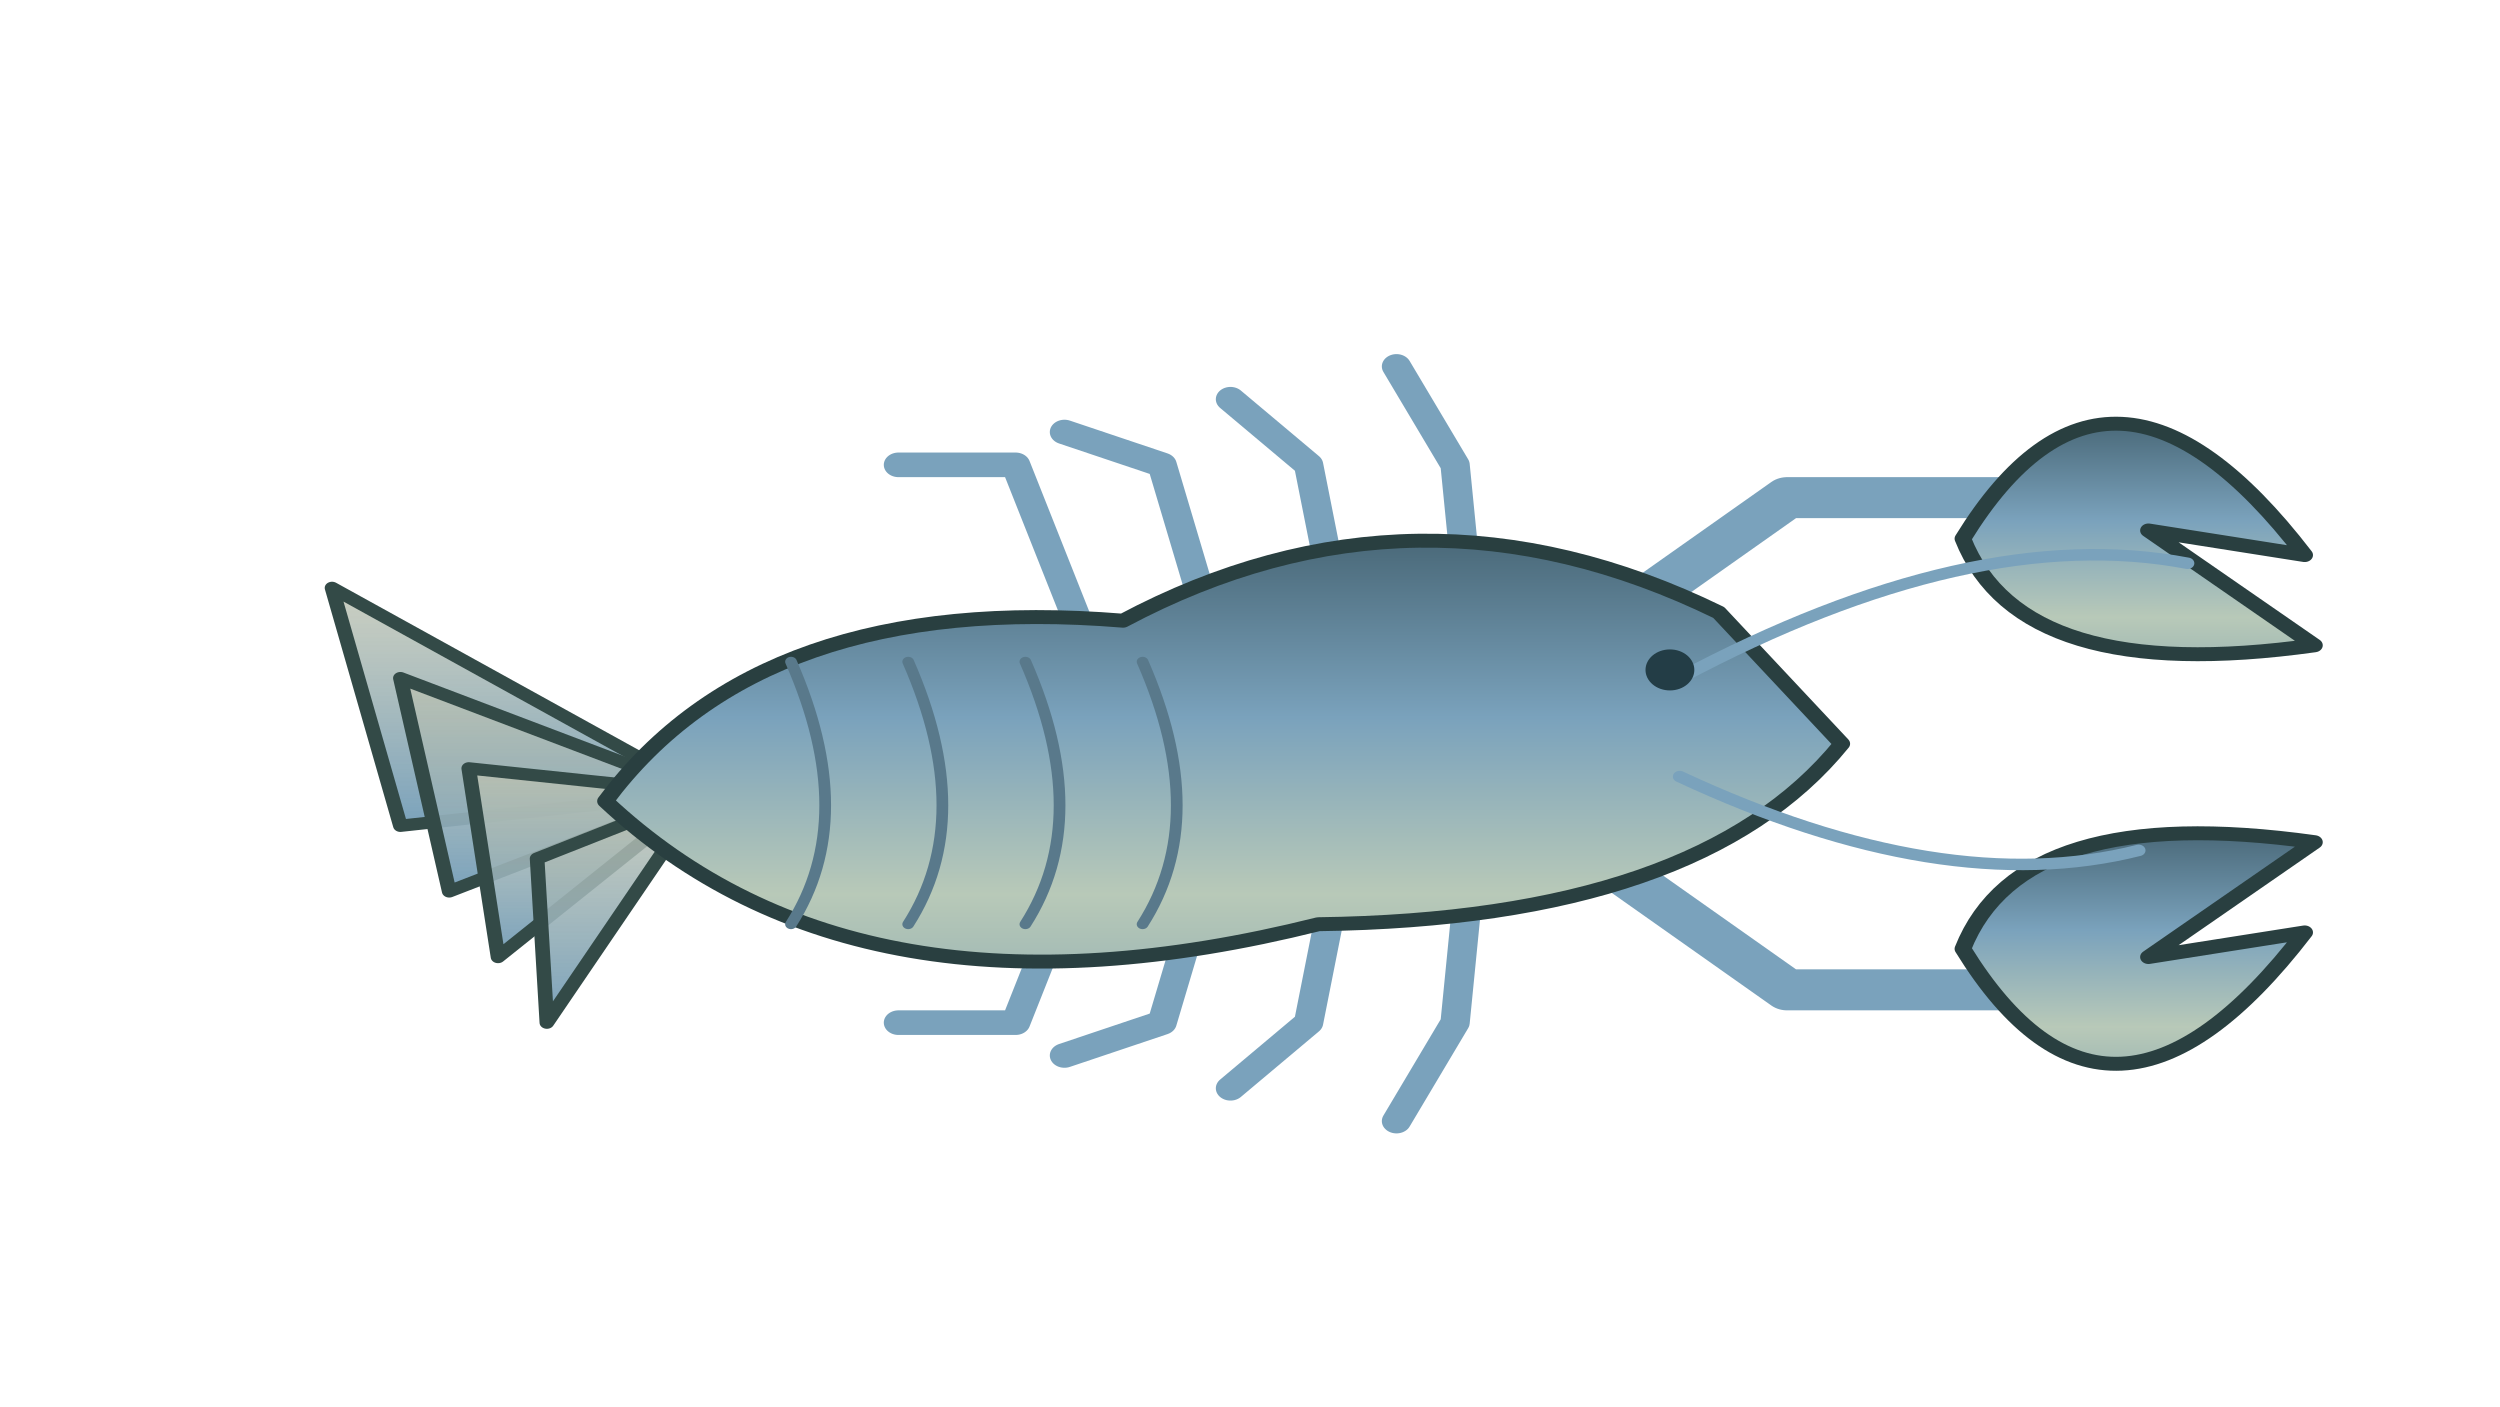
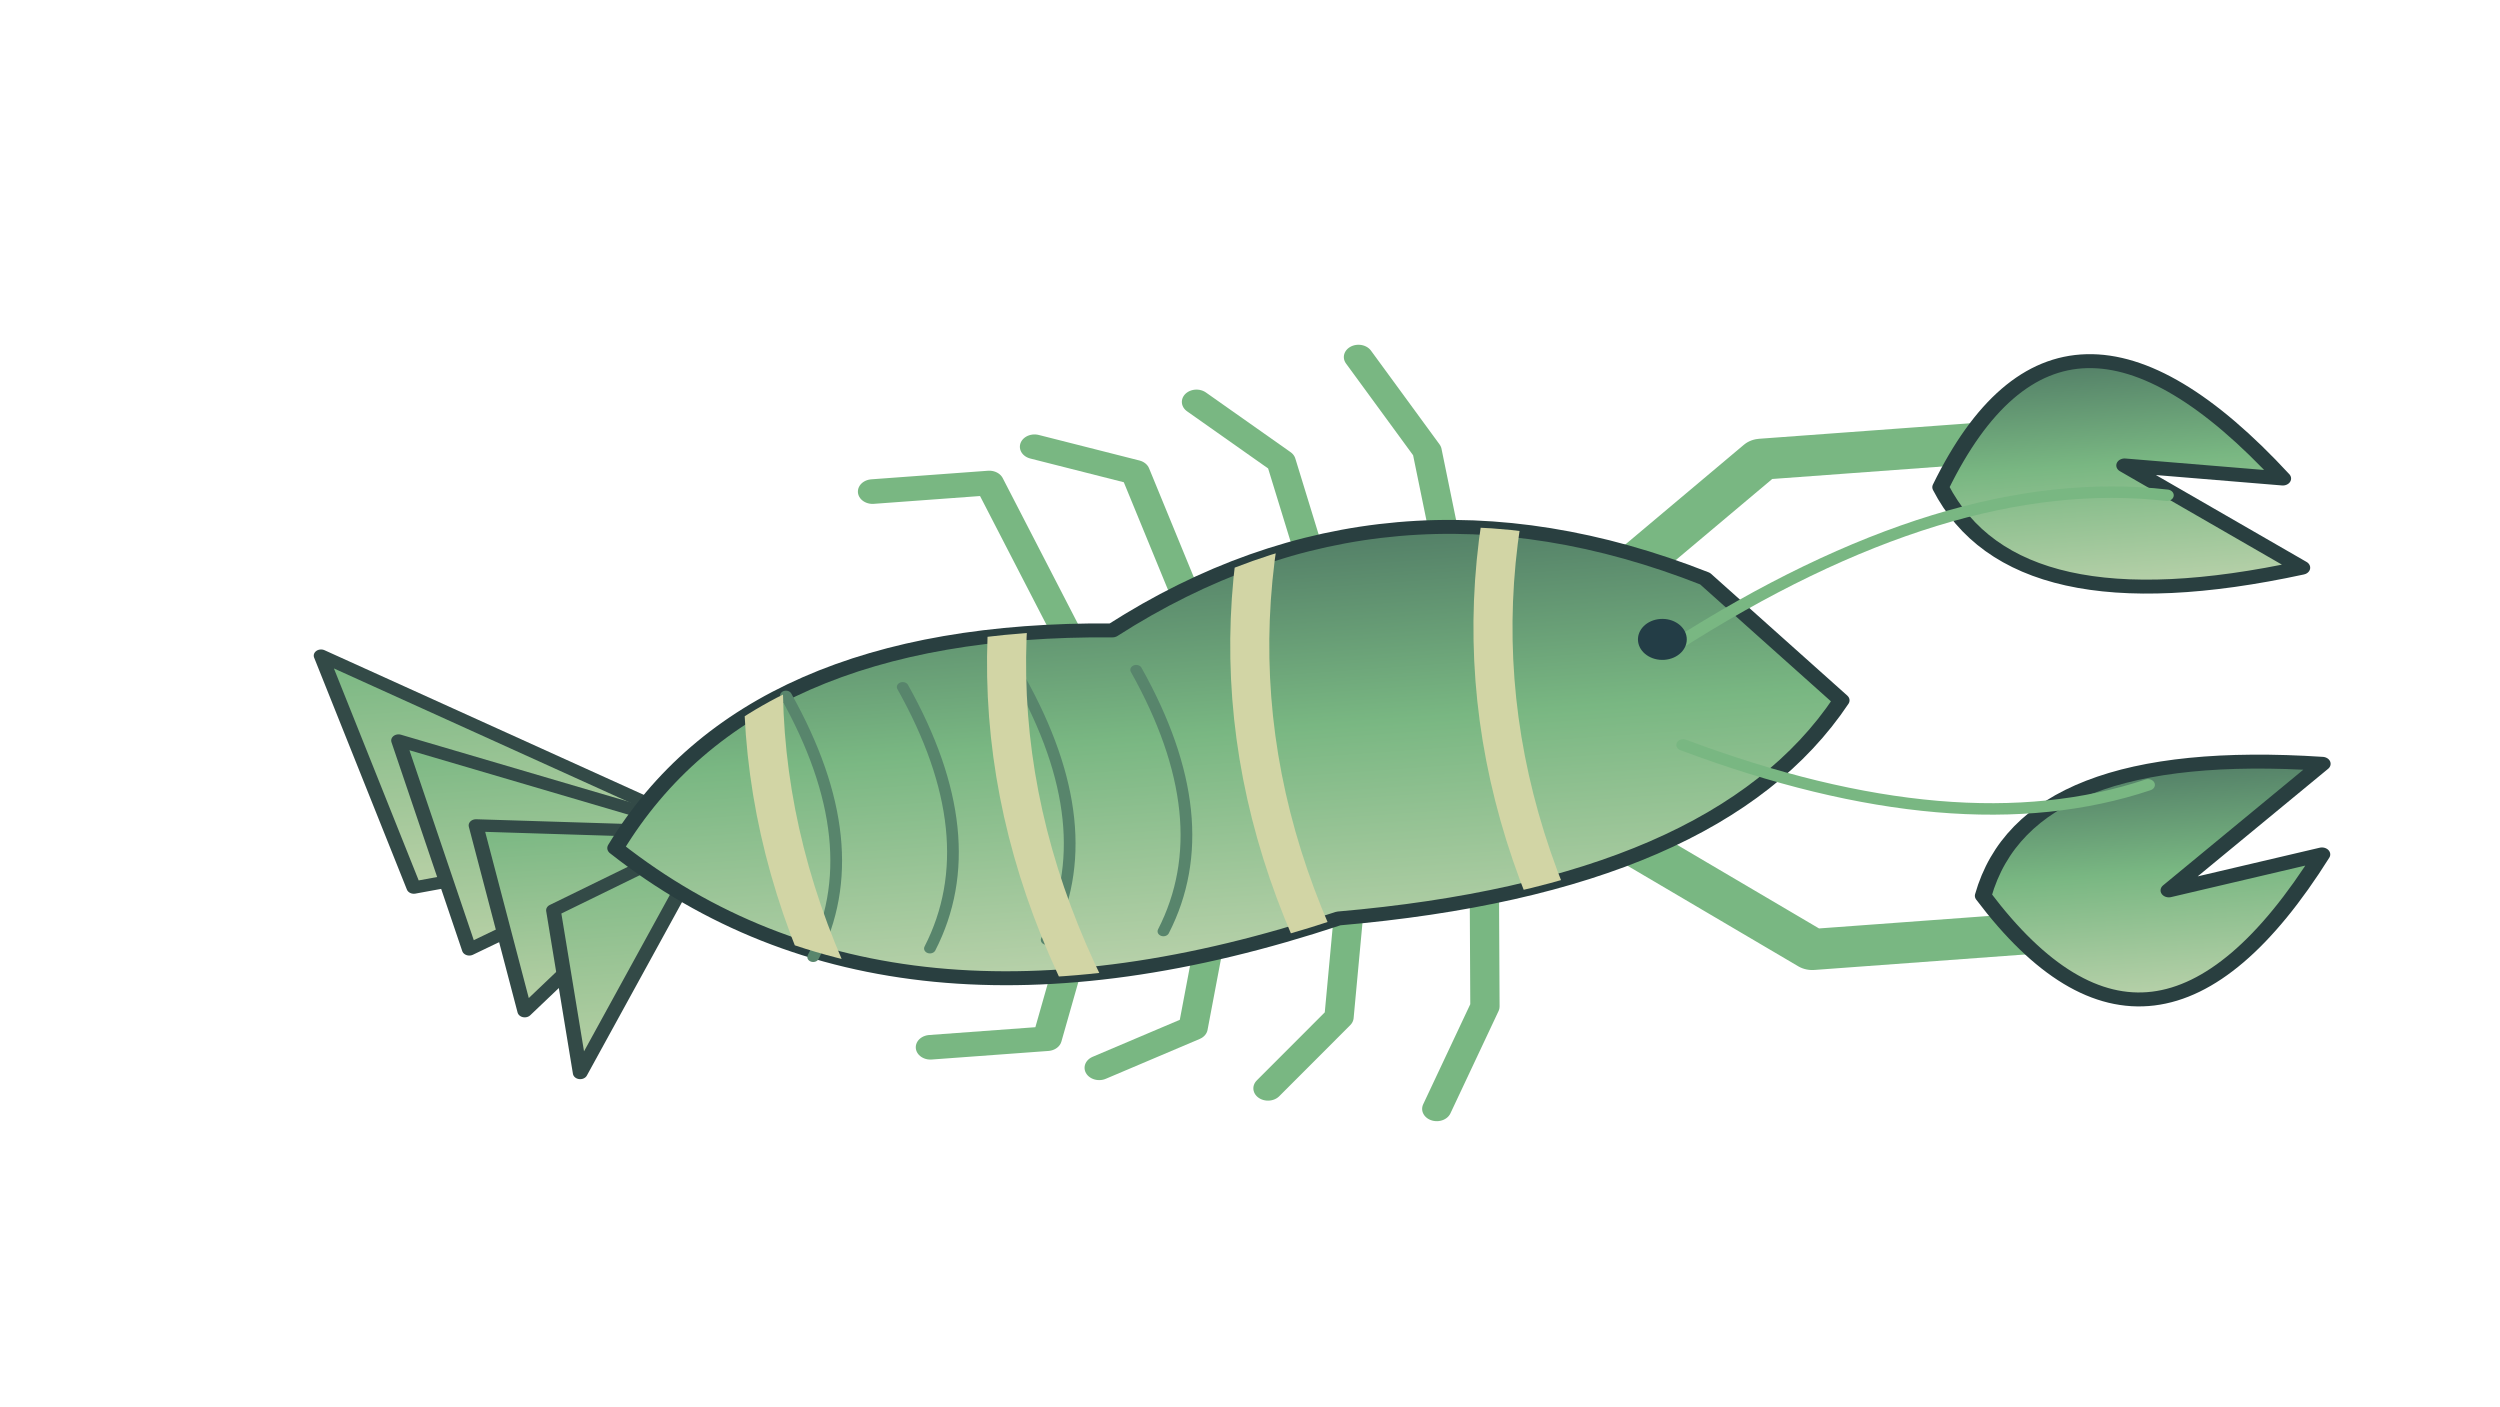
<svg xmlns="http://www.w3.org/2000/svg" width="256" height="144" viewBox="0 0 256 144">
  <defs>
-     <linearGradient id="body" x1="0" y1="0" x2="0" y2="1">
-       <stop stop-color="#4a6979" />
-       <stop offset=".42" stop-color="#7aa2bc" />
-       <stop offset=".84" stop-color="#b8c9b8" />
-       <stop offset="1" stop-color="#a5bcb5" />
+     <linearGradient id="body" x2="0" y2="1">
+       <stop stop-color="#537f67" />
+       <stop offset=".45" stop-color="#79b782" />
+       <stop offset="1" stop-color="#b8d1aa" />
    </linearGradient>
-     <linearGradient id="fin" x1="0" y1="1" x2="0" y2="0">
-       <stop stop-color="#7aa2bc" />
-       <stop offset="1" stop-color="#bdc2b0" stop-opacity=".78" />
+     <linearGradient id="fin" x2="0" y2="1">
+       <stop stop-color="#79b782" />
+       <stop offset="1" stop-color="#b8d0a6" />
    </linearGradient>
    <clipPath id="bodyclip">
      <path d="M 62 81 Q 78 55.4 115 59 Q 145.0 40 176 58 L 188.6 74 Q 174 95.4 135 96 Q 88 110 62 81Z" />
    </clipPath>
  </defs>
-   <g transform="translate(0 14) scale(1 .84)">
-     <path d="M 112 64 L 104 40 L 92 40" fill="none" stroke="#7aa2bc" stroke-width="3" stroke-linejoin="round" stroke-linecap="round" />
-     <path d="M 125 64 L 119 40 L 109 36" fill="none" stroke="#7aa2bc" stroke-width="3" stroke-linejoin="round" stroke-linecap="round" />
-     <path d="M 138 64 L 134 40 L 126 32" fill="none" stroke="#7aa2bc" stroke-width="3" stroke-linejoin="round" stroke-linecap="round" />
-     <path d="M 151 64 L 149 40 L 143 28" fill="none" stroke="#7aa2bc" stroke-width="3" stroke-linejoin="round" stroke-linecap="round" />
-     <path d="M 158 65 L 183 44 L 211 44" fill="none" stroke="#7aa2bc" stroke-width="5" stroke-linejoin="round" stroke-linecap="round" />
+   <g transform="translate(0 14) scale(1 .84) rotate(-5 128 72)">
+     <path d="M 112 64 L 104 40 L 92 40" fill="none" stroke="#79b782" stroke-width="3" stroke-linejoin="round" stroke-linecap="round" />
+     <path d="M 125 64 L 119 40 L 109 36" fill="none" stroke="#79b782" stroke-width="3" stroke-linejoin="round" stroke-linecap="round" />
+     <path d="M 138 64 L 134 40 L 126 32" fill="none" stroke="#79b782" stroke-width="3" stroke-linejoin="round" stroke-linecap="round" />
+     <path d="M 151 64 L 149 40 L 143 28" fill="none" stroke="#79b782" stroke-width="3" stroke-linejoin="round" stroke-linecap="round" />
+     <path d="M 158 65 L 183 44 L 211 44" fill="none" stroke="#79b782" stroke-width="5" stroke-linejoin="round" stroke-linecap="round" />
    <path d="M 201 49 Q 216 20 236 51 L 220 48 L 237 62 Q 207 67 201 49Z" fill="url(#body)" stroke="#293f40" stroke-width="1.7" stroke-linejoin="round" stroke-linecap="round" />
-     <path d="M 112 84 L 104 108 L 92 108" fill="none" stroke="#7aa2bc" stroke-width="3" stroke-linejoin="round" stroke-linecap="round" />
-     <path d="M 125 84 L 119 108 L 109 112" fill="none" stroke="#7aa2bc" stroke-width="3" stroke-linejoin="round" stroke-linecap="round" />
-     <path d="M 138 84 L 134 108 L 126 116" fill="none" stroke="#7aa2bc" stroke-width="3" stroke-linejoin="round" stroke-linecap="round" />
-     <path d="M 151 84 L 149 108 L 143 120" fill="none" stroke="#7aa2bc" stroke-width="3" stroke-linejoin="round" stroke-linecap="round" />
-     <path d="M 158 83 L 183 104 L 211 104" fill="none" stroke="#7aa2bc" stroke-width="5" stroke-linejoin="round" stroke-linecap="round" />
+     <path d="M 112 84 L 104 108 L 92 108" fill="none" stroke="#79b782" stroke-width="3" stroke-linejoin="round" stroke-linecap="round" />
+     <path d="M 125 84 L 119 108 L 109 112" fill="none" stroke="#79b782" stroke-width="3" stroke-linejoin="round" stroke-linecap="round" />
+     <path d="M 138 84 L 134 108 L 126 116" fill="none" stroke="#79b782" stroke-width="3" stroke-linejoin="round" stroke-linecap="round" />
+     <path d="M 151 84 L 149 108 L 143 120" fill="none" stroke="#79b782" stroke-width="3" stroke-linejoin="round" stroke-linecap="round" />
+     <path d="M 158 83 L 183 104 L 211 104" fill="none" stroke="#79b782" stroke-width="5" stroke-linejoin="round" stroke-linecap="round" />
    <path d="M 201 99 Q 216 128 236 97 L 220 100 L 237 86 Q 207 81 201 99Z" fill="url(#body)" stroke="#293f40" stroke-width="1.7" stroke-linejoin="round" stroke-linecap="round" />
    <path d="M72.00 80.00 L34.00 55.00 L41.00 84.00Z" fill="url(#fin)" stroke="#334a47" stroke-width="1.5" stroke-linejoin="round" stroke-linecap="round" />
    <path d="M72.00 80.00 L41.00 66.00 L46.00 92.00Z" fill="url(#fin)" stroke="#334a47" stroke-width="1.5" stroke-linejoin="round" stroke-linecap="round" />
    <path d="M72.00 80.00 L48.00 77.00 L51.00 100.00Z" fill="url(#fin)" stroke="#334a47" stroke-width="1.5" stroke-linejoin="round" stroke-linecap="round" />
    <path d="M72.00 80.00 L55.00 88.00 L56.00 108.00Z" fill="url(#fin)" stroke="#334a47" stroke-width="1.5" stroke-linejoin="round" stroke-linecap="round" />
    <path d="M 62 81 Q 78 55.4 115 59 Q 145.0 40 176 58 L 188.6 74 Q 174 95.4 135 96 Q 88 110 62 81Z" fill="url(#body)" stroke="#293f40" stroke-width="1.7" stroke-linejoin="round" stroke-linecap="round" />
-     <path d="M 81 64 Q 88 83 81 96" fill="none" stroke="#59798b" stroke-width="1.2" stroke-linejoin="round" stroke-linecap="round" />
-     <path d="M 93 64 Q 100 83 93 96" fill="none" stroke="#59798b" stroke-width="1.2" stroke-linejoin="round" stroke-linecap="round" />
-     <path d="M 105 64 Q 112 83 105 96" fill="none" stroke="#59798b" stroke-width="1.2" stroke-linejoin="round" stroke-linecap="round" />
-     <path d="M 117 64 Q 124 83 117 96" fill="none" stroke="#59798b" stroke-width="1.2" stroke-linejoin="round" stroke-linecap="round" />
-     <path d="M 172 66 Q 202 47 224 52 M 172 78 Q 199 93 219 87" fill="none" stroke="#7aa2bc" stroke-width="1.4" stroke-linejoin="round" stroke-linecap="round" />
+     <path d="M 81 64 Q 88 83 81 96" fill="none" stroke="#58856c" stroke-width="1.2" stroke-linejoin="round" stroke-linecap="round" />
+     <path d="M 93 64 Q 100 83 93 96" fill="none" stroke="#58856c" stroke-width="1.2" stroke-linejoin="round" stroke-linecap="round" />
+     <path d="M 105 64 Q 112 83 105 96" fill="none" stroke="#58856c" stroke-width="1.2" stroke-linejoin="round" stroke-linecap="round" />
+     <path d="M 117 64 Q 124 83 117 96" fill="none" stroke="#58856c" stroke-width="1.2" stroke-linejoin="round" stroke-linecap="round" />
+     <path d="M 172 66 Q 202 47 224 52 M 172 78 Q 199 93 219 87" fill="none" stroke="#79b782" stroke-width="1.4" stroke-linejoin="round" stroke-linecap="round" />
    <circle cx="171.00" cy="65.00" r="2.50" fill="#233d46" />
+     <g clip-path="url(#bodyclip)" stroke="#d2d5a5" stroke-width="4">
+       <path d="M85 35 Q71 73 87 112" fill="none" />
+       <path d="M110 35 Q96 73 112 112" fill="none" />
+       <path d="M135 35 Q121 73 137 112" fill="none" />
+       <path d="M160 35 Q146 73 162 112" fill="none" />
+     </g>
  </g>
</svg>
